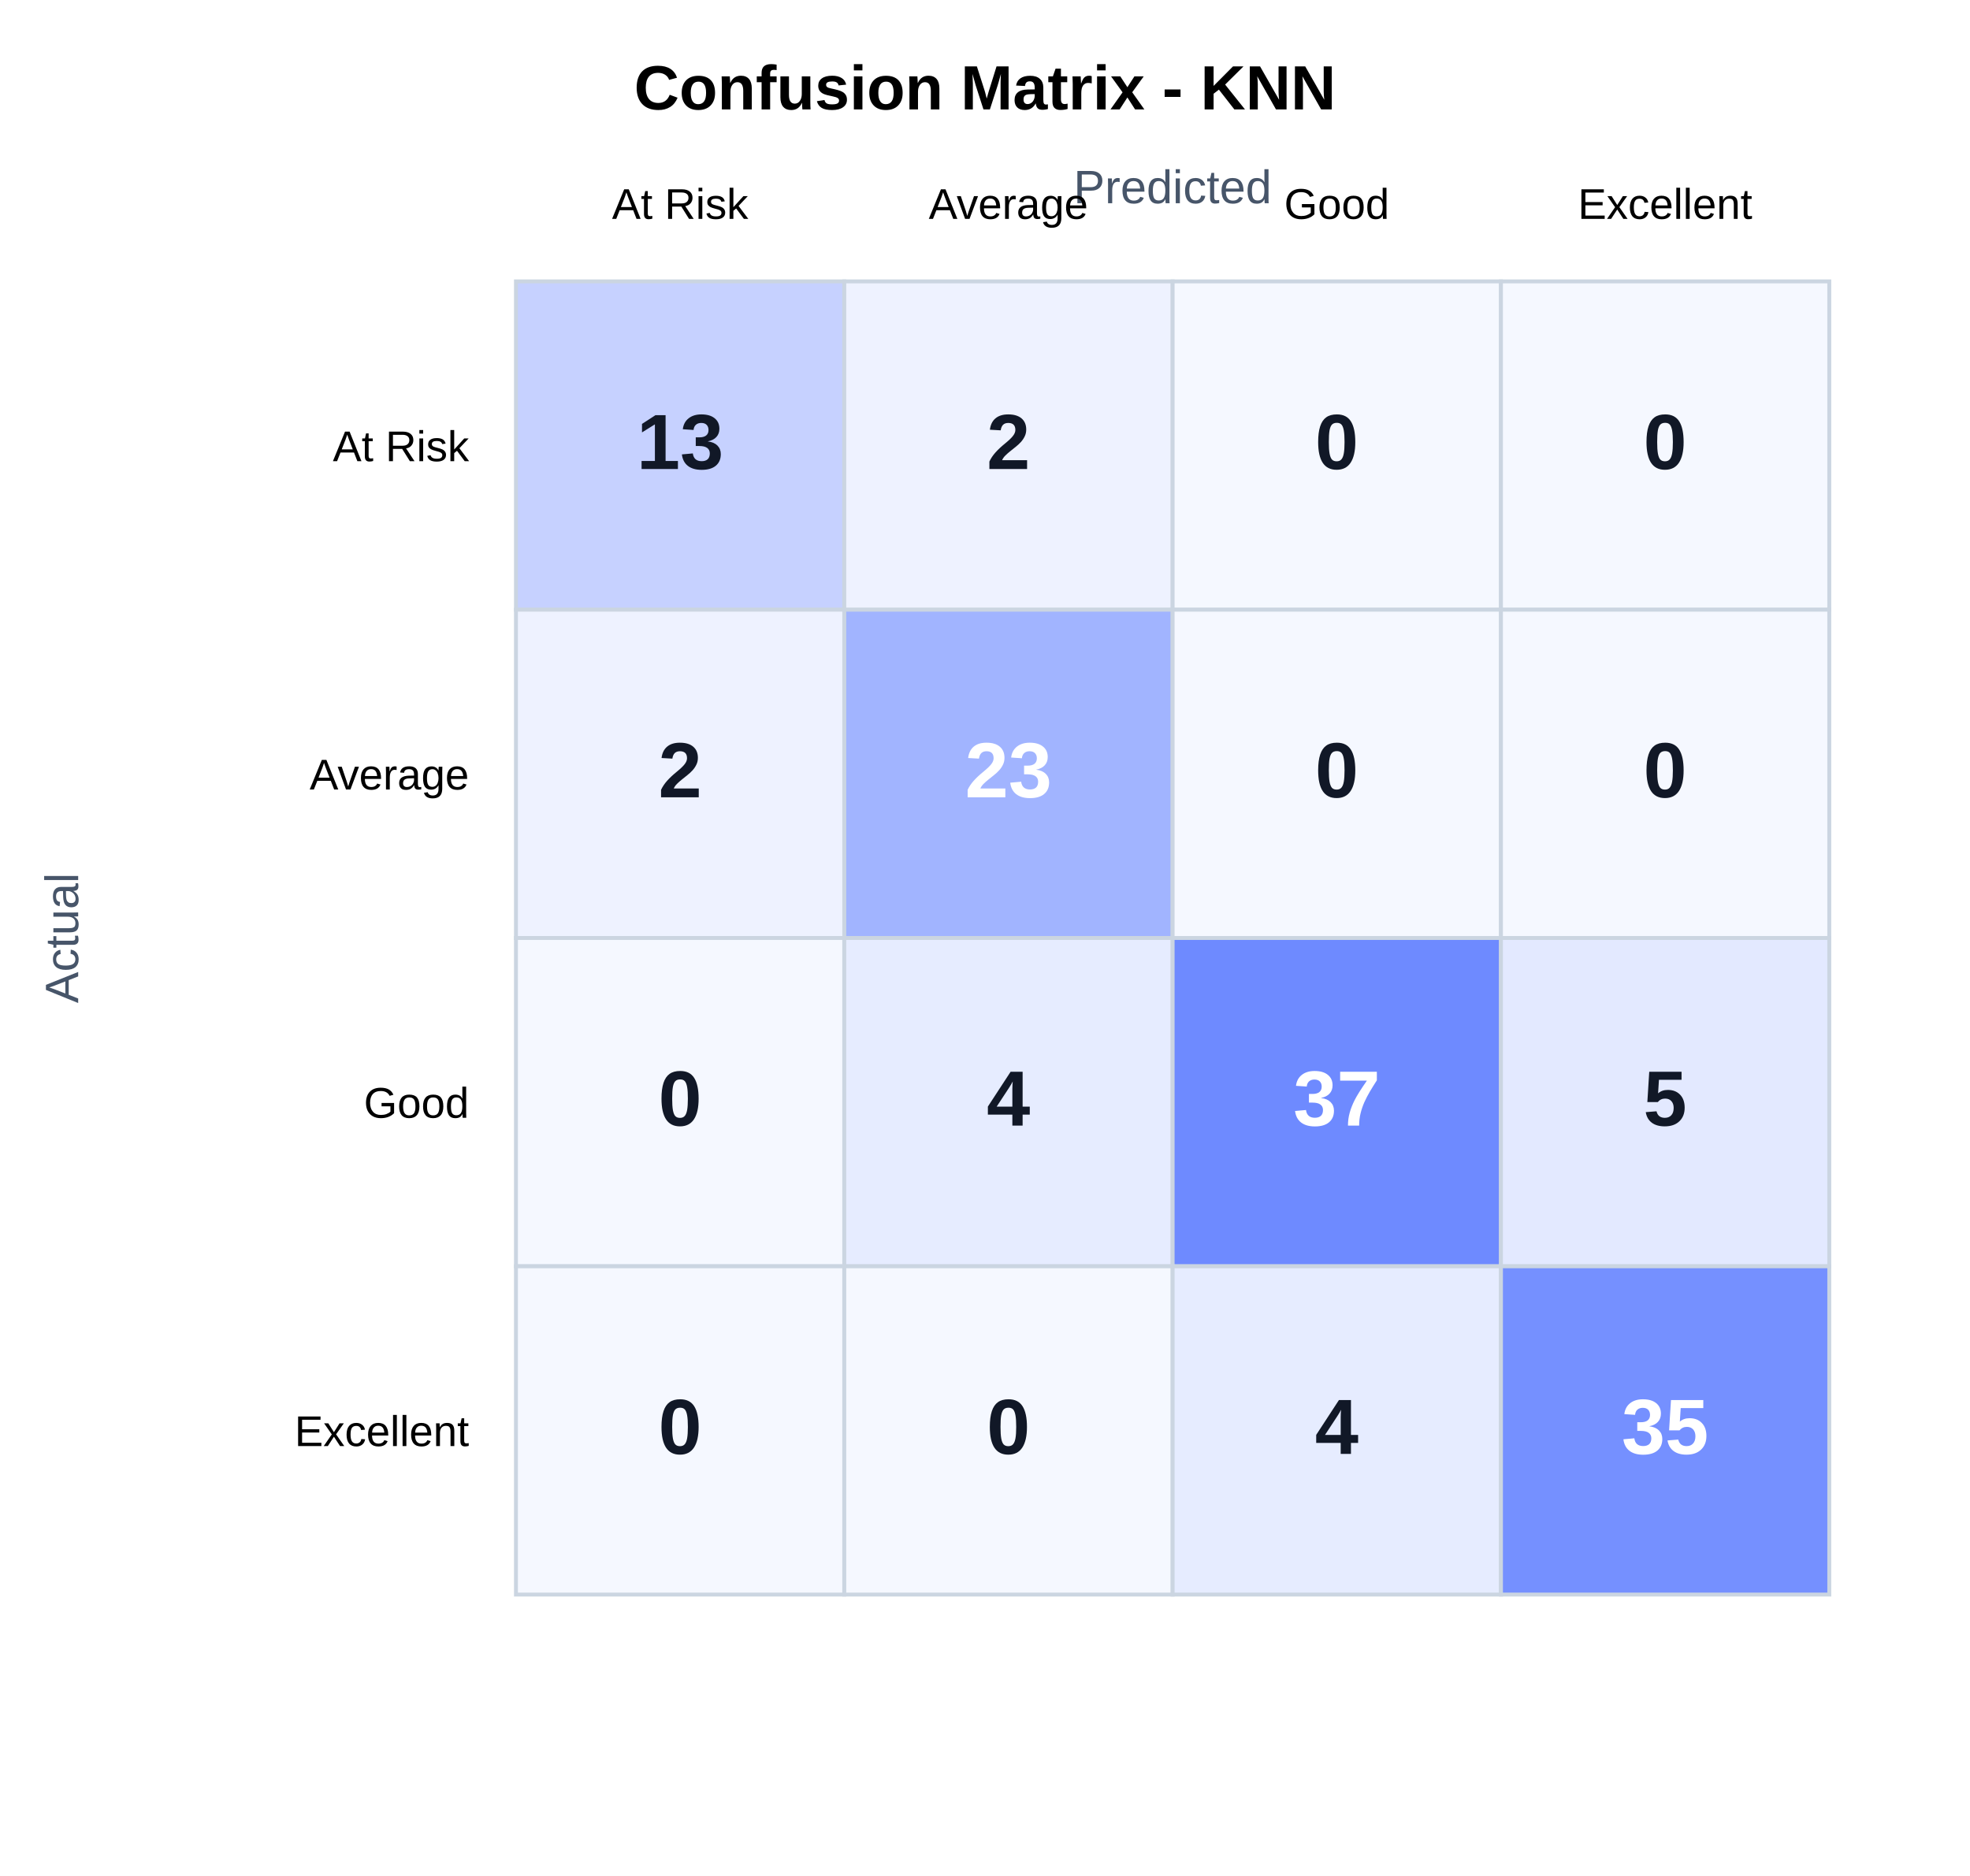
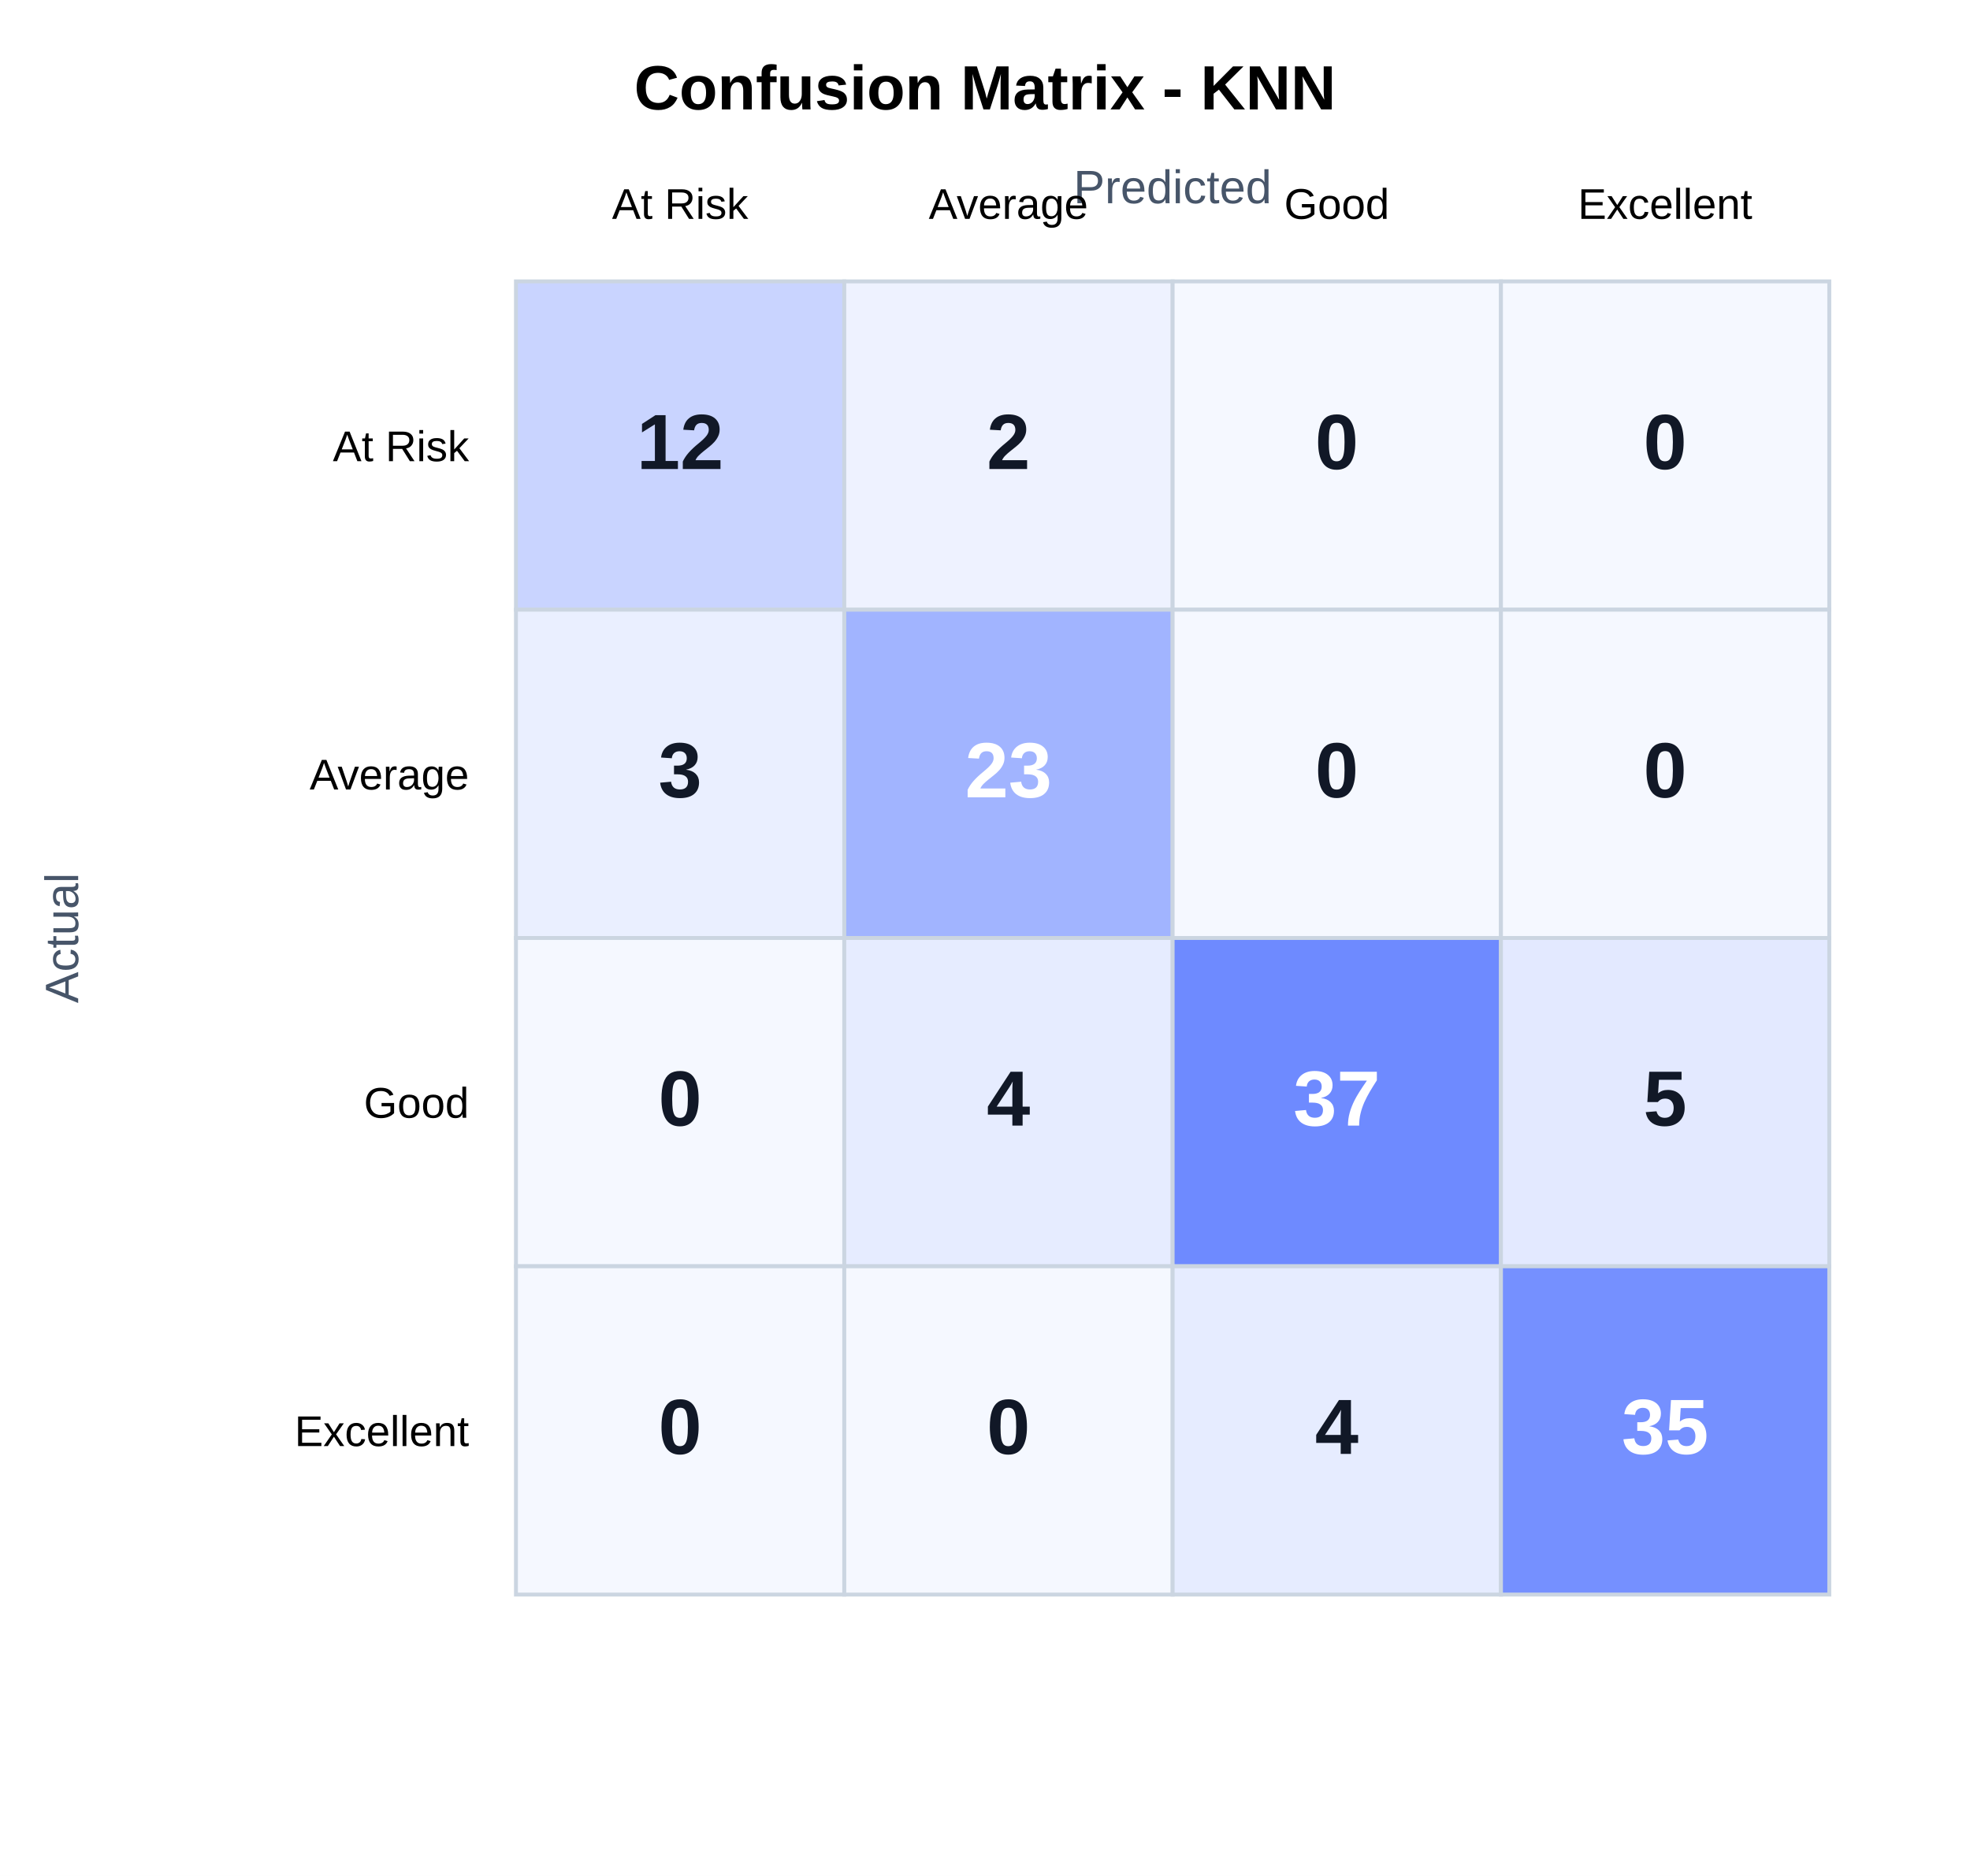
<svg xmlns="http://www.w3.org/2000/svg" width="504" height="480" viewBox="0 0 504 480">
  <rect width="100%" height="100%" fill="#ffffff" />
  <text x="252" y="28" text-anchor="middle" font-family="Segoe UI, Arial" font-size="16" font-weight="600">Confusion Matrix - KNN</text>
  <text x="300" y="52" text-anchor="middle" font-family="Segoe UI, Arial" font-size="12" fill="#475569">Predicted</text>
  <text x="20" y="240" text-anchor="middle" font-family="Segoe UI, Arial" font-size="12" fill="#475569" transform="rotate(-90 20 240)">Actual</text>
  <text x="174" y="56" text-anchor="middle" font-family="Segoe UI, Arial" font-size="11">At Risk</text>
  <text x="258" y="56" text-anchor="middle" font-family="Segoe UI, Arial" font-size="11">Average</text>
  <text x="342" y="56" text-anchor="middle" font-family="Segoe UI, Arial" font-size="11">Good</text>
  <text x="426" y="56" text-anchor="middle" font-family="Segoe UI, Arial" font-size="11">Excellent</text>
  <text x="120" y="118" text-anchor="end" font-family="Segoe UI, Arial" font-size="11">At Risk</text>
  <text x="120" y="202" text-anchor="end" font-family="Segoe UI, Arial" font-size="11">Average</text>
  <text x="120" y="286" text-anchor="end" font-family="Segoe UI, Arial" font-size="11">Good</text>
  <text x="120" y="370" text-anchor="end" font-family="Segoe UI, Arial" font-size="11">Excellent</text>
-   <rect x="132" y="72" width="84" height="84" fill="rgb(198,209,255)" stroke="#cbd5e1" />
-   <text x="174" y="120" text-anchor="middle" font-family="Segoe UI, Arial" font-size="20" font-weight="600" fill="#111827">13</text>
+   <rect x="132" y="72" width="84" height="84" fill="rgb(201,212,255)" stroke="#cbd5e1" />
+   <text x="174" y="120" text-anchor="middle" font-family="Segoe UI, Arial" font-size="20" font-weight="600" fill="#111827">12</text>
  <rect x="216" y="72" width="84" height="84" fill="rgb(238,242,255)" stroke="#cbd5e1" />
  <text x="258" y="120" text-anchor="middle" font-family="Segoe UI, Arial" font-size="20" font-weight="600" fill="#111827">2</text>
  <rect x="300" y="72" width="84" height="84" fill="rgb(245,248,255)" stroke="#cbd5e1" />
  <text x="342" y="120" text-anchor="middle" font-family="Segoe UI, Arial" font-size="20" font-weight="600" fill="#111827">0</text>
  <rect x="384" y="72" width="84" height="84" fill="rgb(245,248,255)" stroke="#cbd5e1" />
  <text x="426" y="120" text-anchor="middle" font-family="Segoe UI, Arial" font-size="20" font-weight="600" fill="#111827">0</text>
-   <rect x="132" y="156" width="84" height="84" fill="rgb(238,242,255)" stroke="#cbd5e1" />
-   <text x="174" y="204" text-anchor="middle" font-family="Segoe UI, Arial" font-size="20" font-weight="600" fill="#111827">2</text>
+   <rect x="132" y="156" width="84" height="84" fill="rgb(234,239,255)" stroke="#cbd5e1" />
+   <text x="174" y="204" text-anchor="middle" font-family="Segoe UI, Arial" font-size="20" font-weight="600" fill="#111827">3</text>
  <rect x="216" y="156" width="84" height="84" fill="rgb(161,180,255)" stroke="#cbd5e1" />
  <text x="258" y="204" text-anchor="middle" font-family="Segoe UI, Arial" font-size="20" font-weight="600" fill="#ffffff">23</text>
  <rect x="300" y="156" width="84" height="84" fill="rgb(245,248,255)" stroke="#cbd5e1" />
  <text x="342" y="204" text-anchor="middle" font-family="Segoe UI, Arial" font-size="20" font-weight="600" fill="#111827">0</text>
  <rect x="384" y="156" width="84" height="84" fill="rgb(245,248,255)" stroke="#cbd5e1" />
  <text x="426" y="204" text-anchor="middle" font-family="Segoe UI, Arial" font-size="20" font-weight="600" fill="#111827">0</text>
  <rect x="132" y="240" width="84" height="84" fill="rgb(245,248,255)" stroke="#cbd5e1" />
  <text x="174" y="288" text-anchor="middle" font-family="Segoe UI, Arial" font-size="20" font-weight="600" fill="#111827">0</text>
  <rect x="216" y="240" width="84" height="84" fill="rgb(230,236,255)" stroke="#cbd5e1" />
  <text x="258" y="288" text-anchor="middle" font-family="Segoe UI, Arial" font-size="20" font-weight="600" fill="#111827">4</text>
  <rect x="300" y="240" width="84" height="84" fill="rgb(110,138,255)" stroke="#cbd5e1" />
  <text x="342" y="288" text-anchor="middle" font-family="Segoe UI, Arial" font-size="20" font-weight="600" fill="#ffffff">37</text>
  <rect x="384" y="240" width="84" height="84" fill="rgb(227,233,255)" stroke="#cbd5e1" />
  <text x="426" y="288" text-anchor="middle" font-family="Segoe UI, Arial" font-size="20" font-weight="600" fill="#111827">5</text>
  <rect x="132" y="324" width="84" height="84" fill="rgb(245,248,255)" stroke="#cbd5e1" />
  <text x="174" y="372" text-anchor="middle" font-family="Segoe UI, Arial" font-size="20" font-weight="600" fill="#111827">0</text>
  <rect x="216" y="324" width="84" height="84" fill="rgb(245,248,255)" stroke="#cbd5e1" />
  <text x="258" y="372" text-anchor="middle" font-family="Segoe UI, Arial" font-size="20" font-weight="600" fill="#111827">0</text>
  <rect x="300" y="324" width="84" height="84" fill="rgb(230,236,255)" stroke="#cbd5e1" />
  <text x="342" y="372" text-anchor="middle" font-family="Segoe UI, Arial" font-size="20" font-weight="600" fill="#111827">4</text>
  <rect x="384" y="324" width="84" height="84" fill="rgb(117,144,255)" stroke="#cbd5e1" />
  <text x="426" y="372" text-anchor="middle" font-family="Segoe UI, Arial" font-size="20" font-weight="600" fill="#ffffff">35</text>
</svg>
